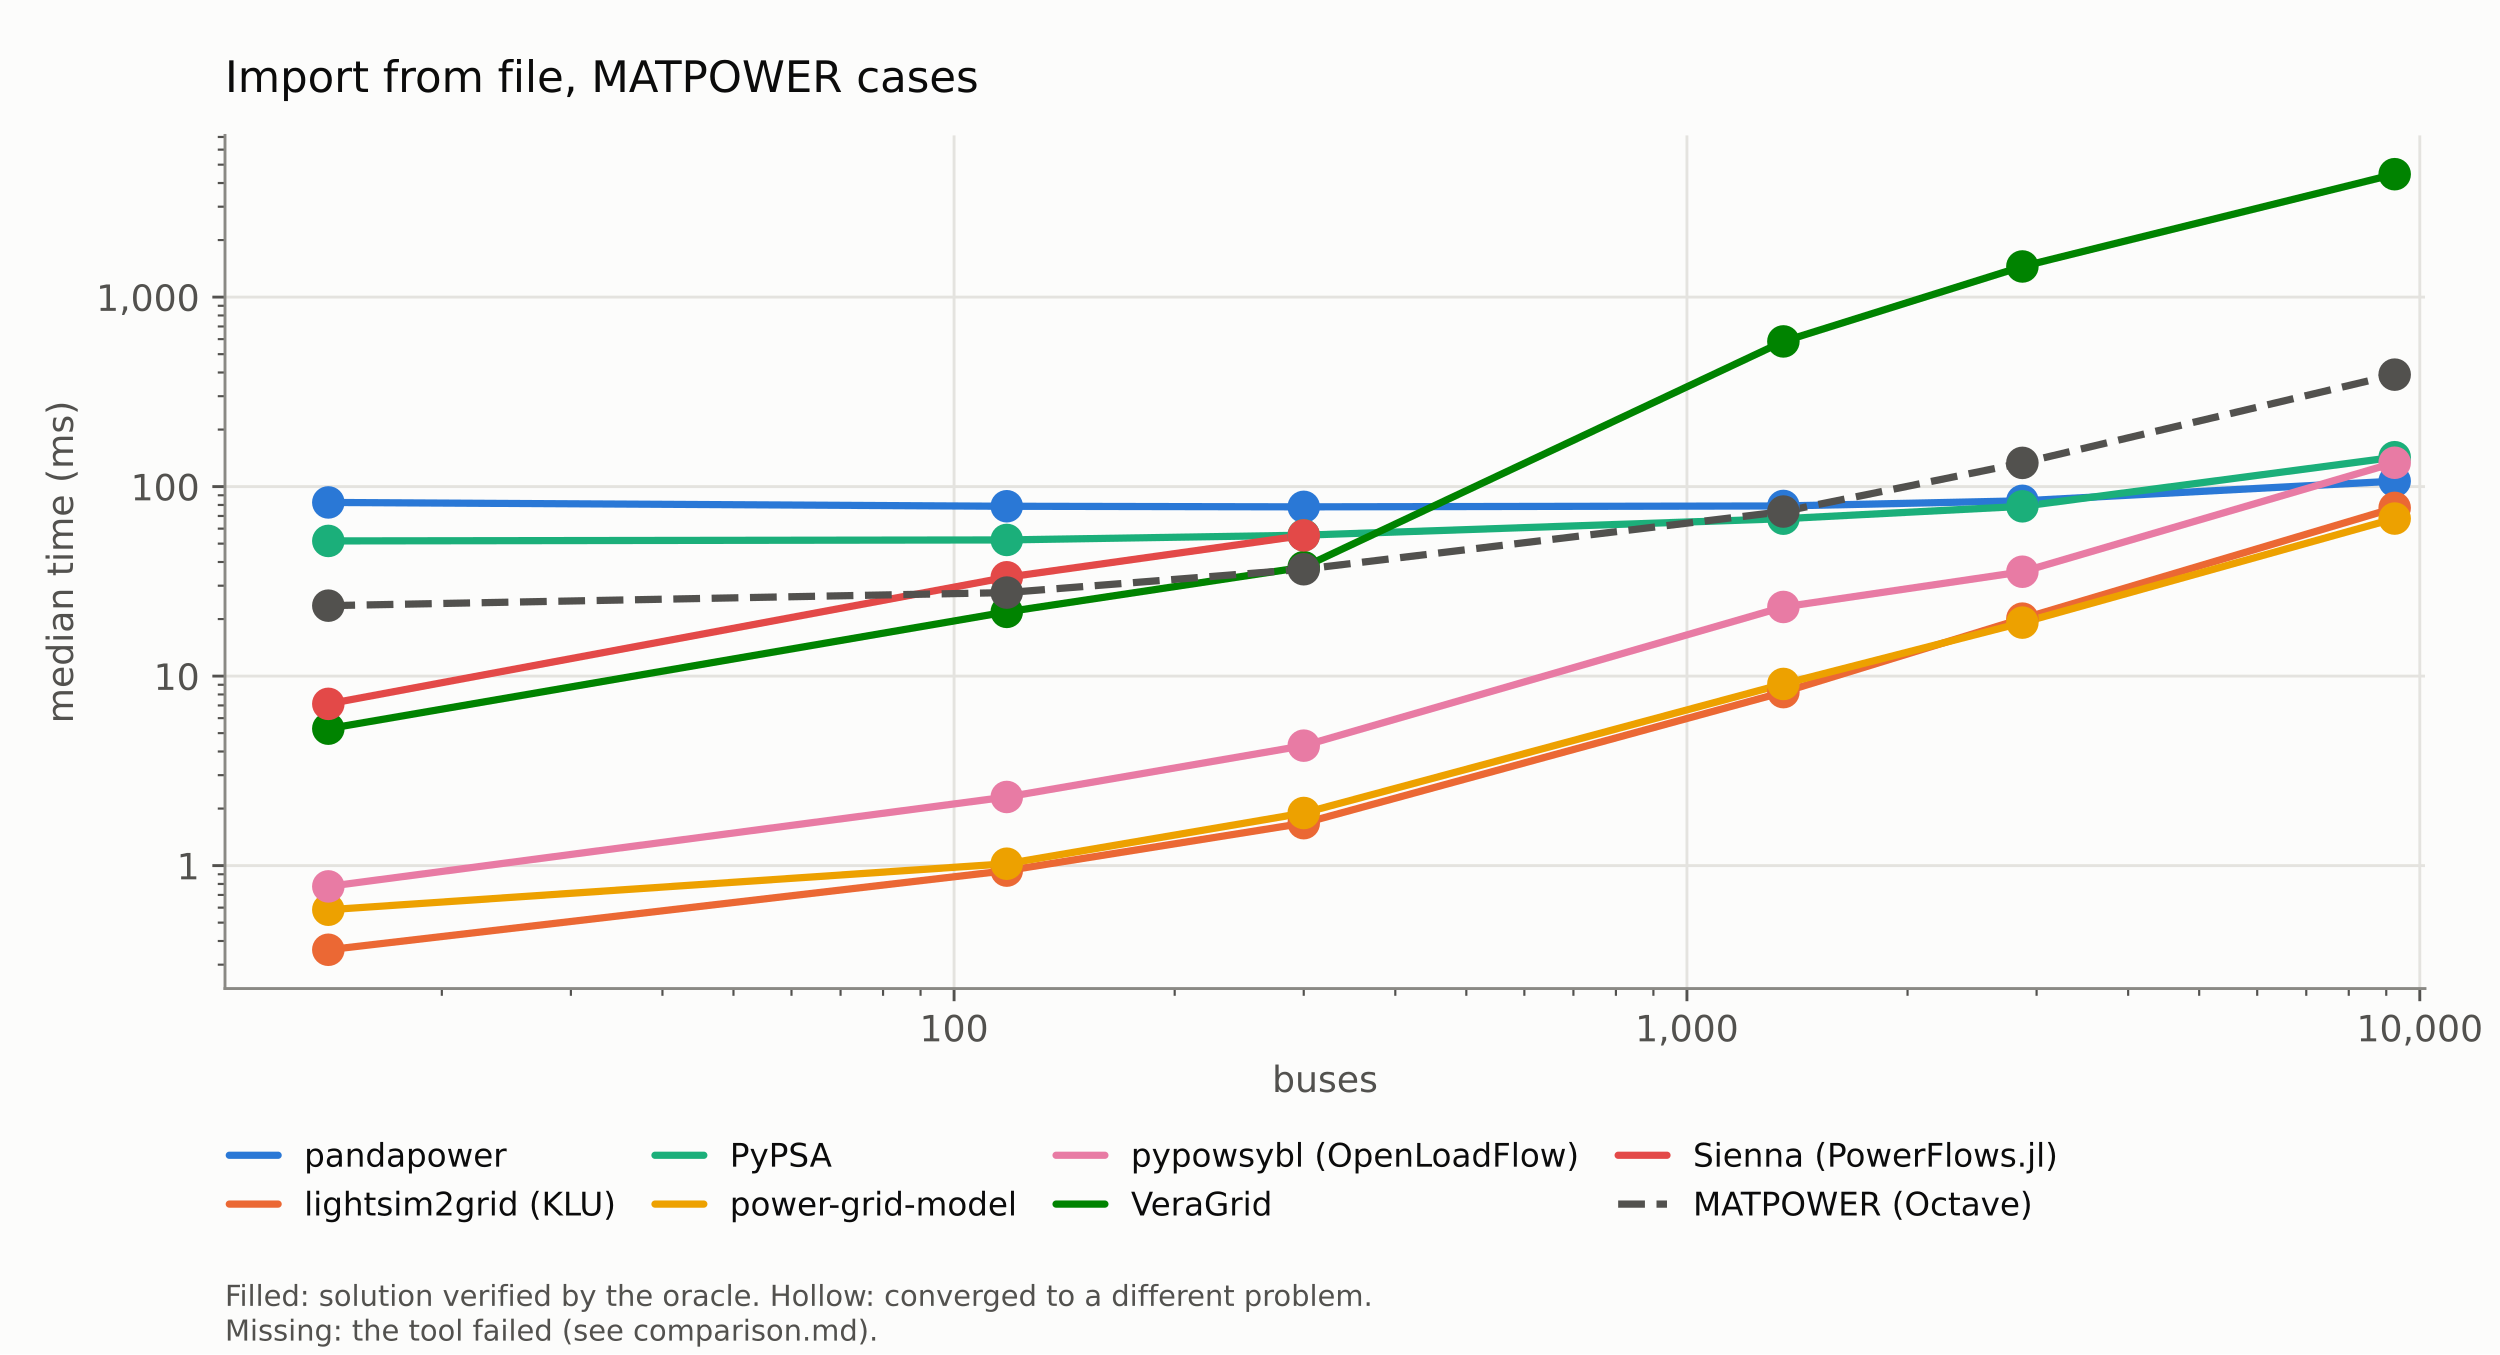
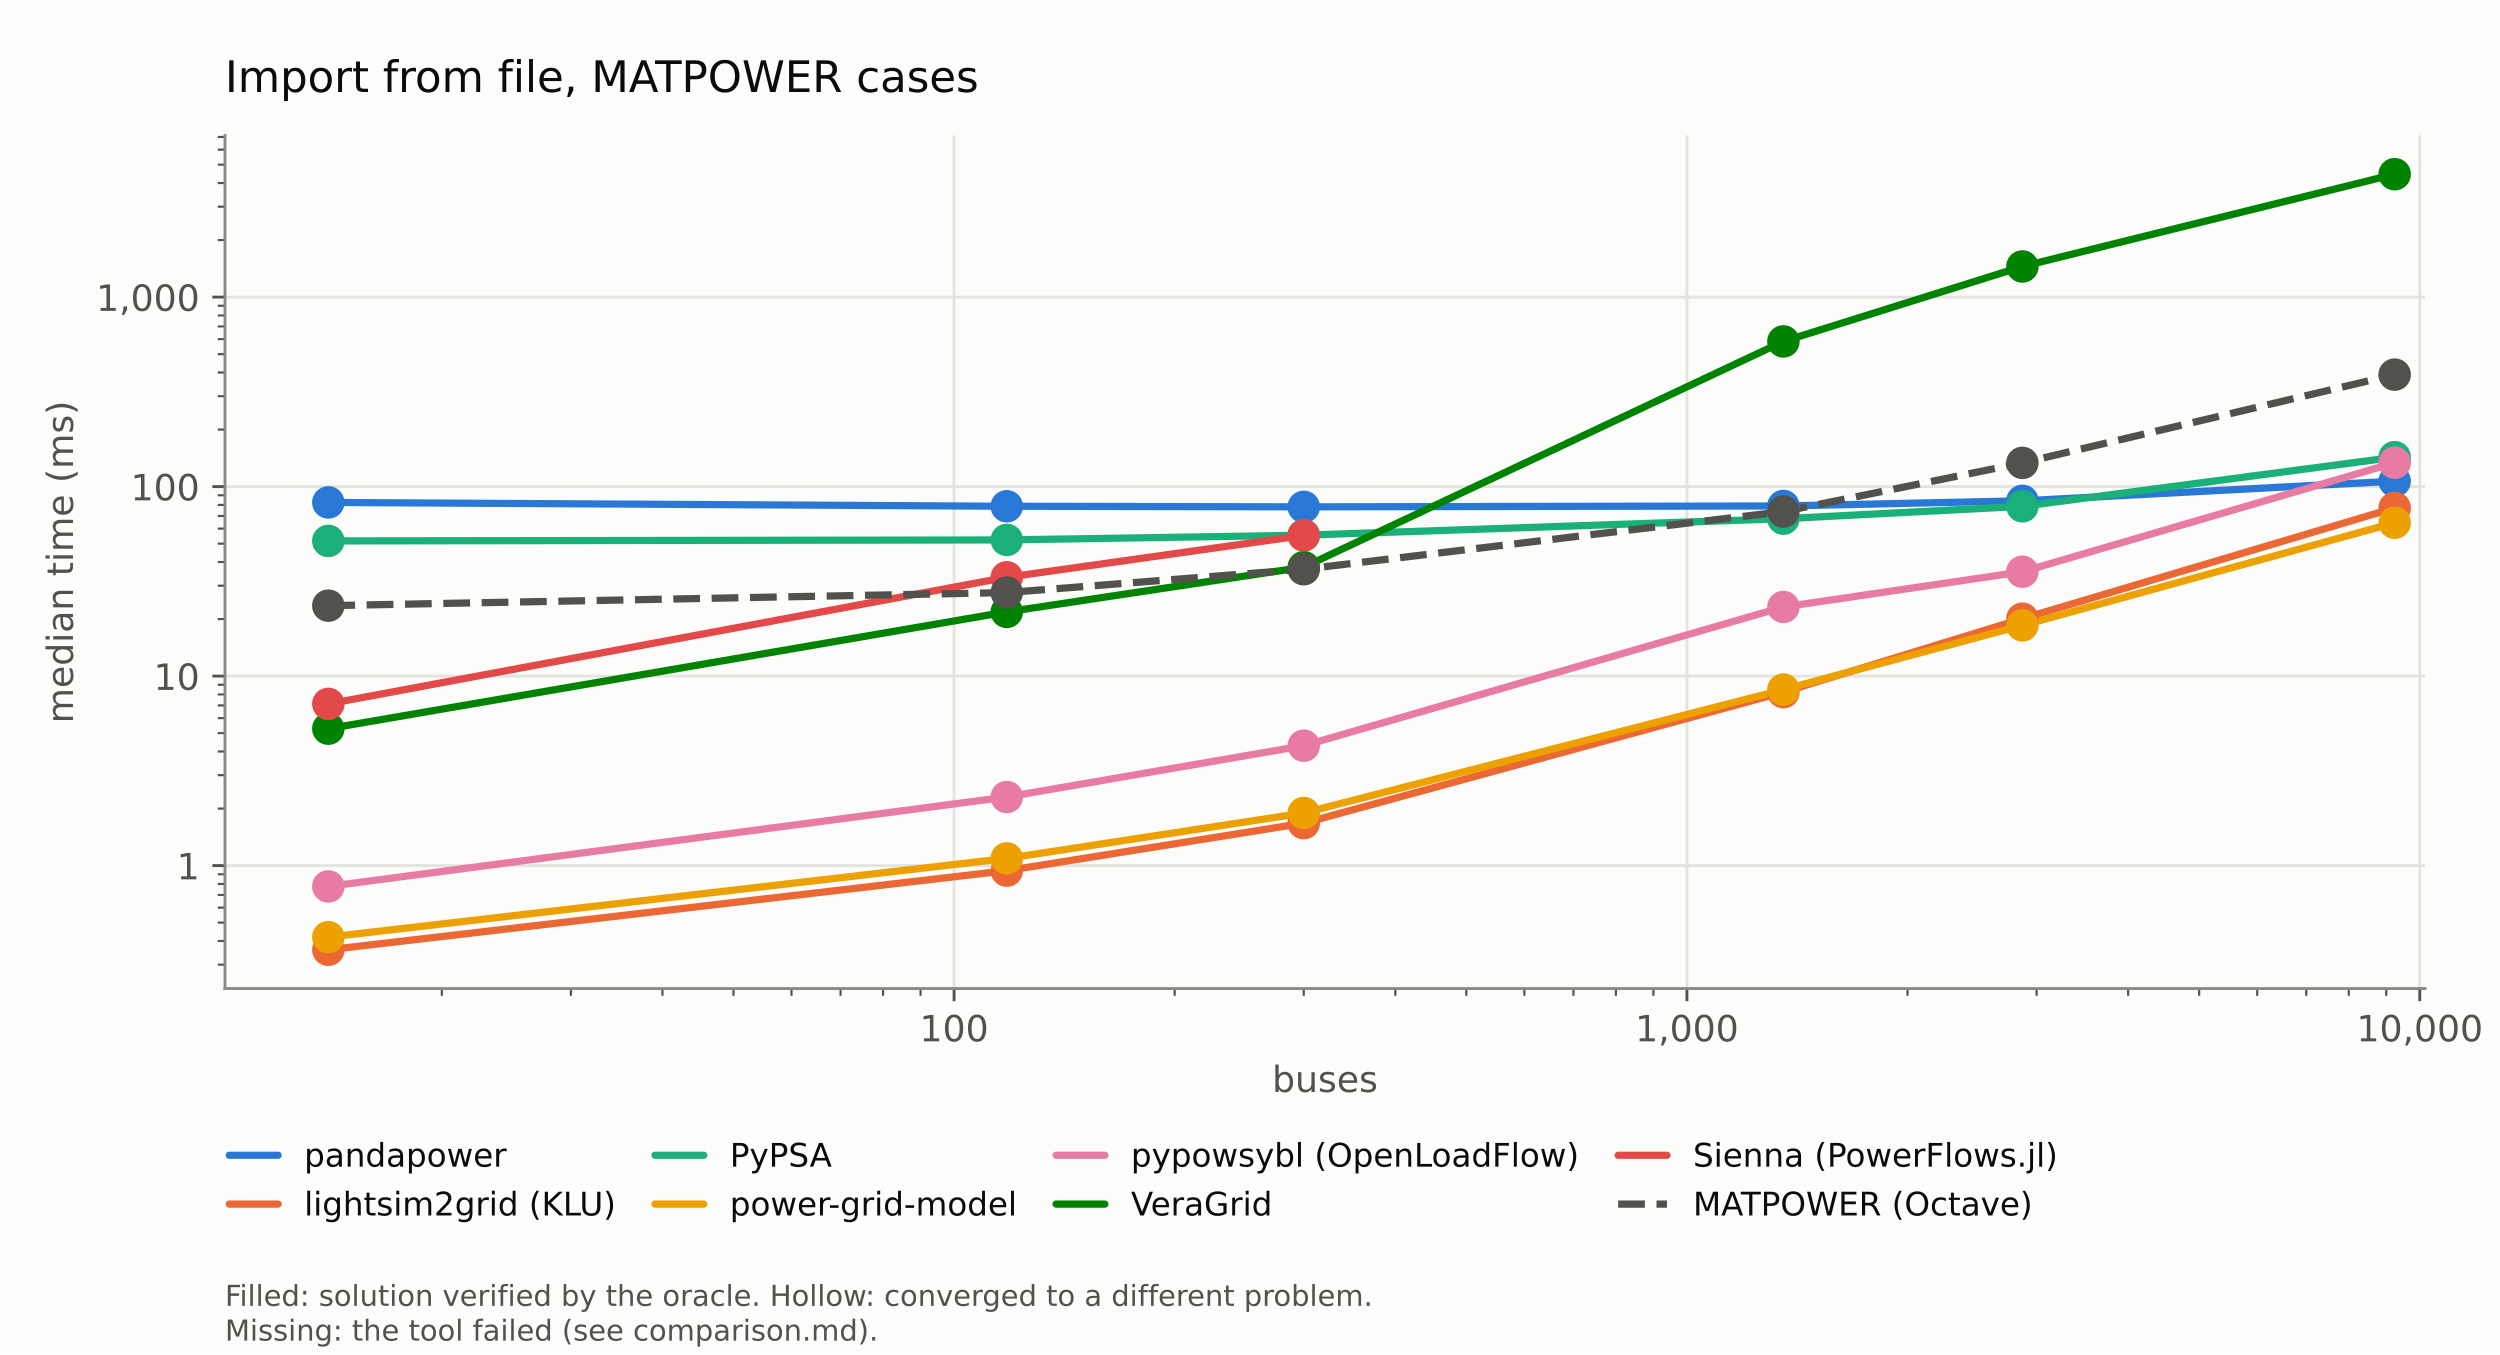
<svg xmlns="http://www.w3.org/2000/svg" xmlns:xlink="http://www.w3.org/1999/xlink" width="691.2pt" height="374.4pt" viewBox="0 0 691.2 374.4" version="1.1">
  <defs>
    <style type="text/css">*{stroke-linejoin: round; stroke-linecap: butt}</style>
  </defs>
  <g id="figure_1">
    <g id="patch_1">
      <path d="M 0 374.4  L 691.2 374.4  L 691.2 0  L 0 0  z " style="fill: #fcfcfb" />
    </g>
    <g id="axes_1">
      <g id="patch_2">
        <path d="M 62.208 273.312  L 670.464 273.312  L 670.464 37.44  L 62.208 37.44  z " style="fill: #fcfcfb" />
      </g>
      <g id="matplotlib.axis_1">
        <g id="xtick_1">
          <g id="line2d_1">
            <path d="M 263.784 273.312  L 263.784 37.44  " clip-path="url(#pc0a371b898)" style="fill: none; stroke: #e4e3df; stroke-width: 0.8; stroke-linecap: square" />
          </g>
          <g id="line2d_2">
            <defs>
              <path id="m20d59cd3c9" d="M 0 0  L 0 3.5  " style="stroke: #52514e; stroke-width: 0.8" />
            </defs>
            <g>
              <use xlink:href="#m20d59cd3c9" x="263.784" y="273.312" style="fill: #52514e; stroke: #52514e; stroke-width: 0.8" />
            </g>
          </g>
          <g id="text_1">
            <text style="font-size: 10px; font-family: 'DejaVu Sans', 'Bitstream Vera Sans', 'Computer Modern Sans Serif', 'Lucida Grande', 'Verdana', 'Geneva', 'Lucid', 'Arial', 'Helvetica', 'Avant Garde', sans-serif; text-anchor: middle; fill: #52514e" x="263.784" y="287.91" transform="rotate(-0 263.7842 287.9097)">100</text>
          </g>
        </g>
        <g id="xtick_2">
          <g id="line2d_3">
            <path d="M 466.404 273.312  L 466.404 37.44  " clip-path="url(#pc0a371b898)" style="fill: none; stroke: #e4e3df; stroke-width: 0.8; stroke-linecap: square" />
          </g>
          <g id="line2d_4">
            <g>
              <use xlink:href="#m20d59cd3c9" x="466.404" y="273.312" style="fill: #52514e; stroke: #52514e; stroke-width: 0.8" />
            </g>
          </g>
          <g id="text_2">
            <text style="font-size: 10px; font-family: 'DejaVu Sans', 'Bitstream Vera Sans', 'Computer Modern Sans Serif', 'Lucida Grande', 'Verdana', 'Geneva', 'Lucid', 'Arial', 'Helvetica', 'Avant Garde', sans-serif; text-anchor: middle; fill: #52514e" x="466.404" y="287.91" transform="rotate(-0 466.4036 287.9097)">1,000</text>
          </g>
        </g>
        <g id="xtick_3">
          <g id="line2d_5">
            <path d="M 669.023 273.312  L 669.023 37.44  " clip-path="url(#pc0a371b898)" style="fill: none; stroke: #e4e3df; stroke-width: 0.8; stroke-linecap: square" />
          </g>
          <g id="line2d_6">
            <g>
              <use xlink:href="#m20d59cd3c9" x="669.023" y="273.312" style="fill: #52514e; stroke: #52514e; stroke-width: 0.8" />
            </g>
          </g>
          <g id="text_3">
            <text style="font-size: 10px; font-family: 'DejaVu Sans', 'Bitstream Vera Sans', 'Computer Modern Sans Serif', 'Lucida Grande', 'Verdana', 'Geneva', 'Lucid', 'Arial', 'Helvetica', 'Avant Garde', sans-serif; text-anchor: middle; fill: #52514e" x="669.023" y="287.91" transform="rotate(-0 669.023 287.9097)">10,000</text>
          </g>
        </g>
        <g id="xtick_4">
          <g id="line2d_7">
            <defs>
              <path id="m6f22a44a9e" d="M 0 0  L 0 2  " style="stroke: #52514e; stroke-width: 0.6" />
            </defs>
            <g>
              <use xlink:href="#m6f22a44a9e" x="122.159" y="273.312" style="fill: #52514e; stroke: #52514e; stroke-width: 0.6" />
            </g>
          </g>
        </g>
        <g id="xtick_5">
          <g id="line2d_8">
            <g>
              <use xlink:href="#m6f22a44a9e" x="157.839" y="273.312" style="fill: #52514e; stroke: #52514e; stroke-width: 0.6" />
            </g>
          </g>
        </g>
        <g id="xtick_6">
          <g id="line2d_9">
            <g>
              <use xlink:href="#m6f22a44a9e" x="183.154" y="273.312" style="fill: #52514e; stroke: #52514e; stroke-width: 0.6" />
            </g>
          </g>
        </g>
        <g id="xtick_7">
          <g id="line2d_10">
            <g>
              <use xlink:href="#m6f22a44a9e" x="202.79" y="273.312" style="fill: #52514e; stroke: #52514e; stroke-width: 0.6" />
            </g>
          </g>
        </g>
        <g id="xtick_8">
          <g id="line2d_11">
            <g>
              <use xlink:href="#m6f22a44a9e" x="218.833" y="273.312" style="fill: #52514e; stroke: #52514e; stroke-width: 0.6" />
            </g>
          </g>
        </g>
        <g id="xtick_9">
          <g id="line2d_12">
            <g>
              <use xlink:href="#m6f22a44a9e" x="232.398" y="273.312" style="fill: #52514e; stroke: #52514e; stroke-width: 0.6" />
            </g>
          </g>
        </g>
        <g id="xtick_10">
          <g id="line2d_13">
            <g>
              <use xlink:href="#m6f22a44a9e" x="244.148" y="273.312" style="fill: #52514e; stroke: #52514e; stroke-width: 0.6" />
            </g>
          </g>
        </g>
        <g id="xtick_11">
          <g id="line2d_14">
            <g>
              <use xlink:href="#m6f22a44a9e" x="254.513" y="273.312" style="fill: #52514e; stroke: #52514e; stroke-width: 0.6" />
            </g>
          </g>
        </g>
        <g id="xtick_12">
          <g id="line2d_15">
            <g>
              <use xlink:href="#m6f22a44a9e" x="324.779" y="273.312" style="fill: #52514e; stroke: #52514e; stroke-width: 0.6" />
            </g>
          </g>
        </g>
        <g id="xtick_13">
          <g id="line2d_16">
            <g>
              <use xlink:href="#m6f22a44a9e" x="360.458" y="273.312" style="fill: #52514e; stroke: #52514e; stroke-width: 0.6" />
            </g>
          </g>
        </g>
        <g id="xtick_14">
          <g id="line2d_17">
            <g>
              <use xlink:href="#m6f22a44a9e" x="385.773" y="273.312" style="fill: #52514e; stroke: #52514e; stroke-width: 0.6" />
            </g>
          </g>
        </g>
        <g id="xtick_15">
          <g id="line2d_18">
            <g>
              <use xlink:href="#m6f22a44a9e" x="405.409" y="273.312" style="fill: #52514e; stroke: #52514e; stroke-width: 0.6" />
            </g>
          </g>
        </g>
        <g id="xtick_16">
          <g id="line2d_19">
            <g>
              <use xlink:href="#m6f22a44a9e" x="421.453" y="273.312" style="fill: #52514e; stroke: #52514e; stroke-width: 0.6" />
            </g>
          </g>
        </g>
        <g id="xtick_17">
          <g id="line2d_20">
            <g>
              <use xlink:href="#m6f22a44a9e" x="435.017" y="273.312" style="fill: #52514e; stroke: #52514e; stroke-width: 0.6" />
            </g>
          </g>
        </g>
        <g id="xtick_18">
          <g id="line2d_21">
            <g>
              <use xlink:href="#m6f22a44a9e" x="446.768" y="273.312" style="fill: #52514e; stroke: #52514e; stroke-width: 0.6" />
            </g>
          </g>
        </g>
        <g id="xtick_19">
          <g id="line2d_22">
            <g>
              <use xlink:href="#m6f22a44a9e" x="457.132" y="273.312" style="fill: #52514e; stroke: #52514e; stroke-width: 0.6" />
            </g>
          </g>
        </g>
        <g id="xtick_20">
          <g id="line2d_23">
            <g>
              <use xlink:href="#m6f22a44a9e" x="527.398" y="273.312" style="fill: #52514e; stroke: #52514e; stroke-width: 0.6" />
            </g>
          </g>
        </g>
        <g id="xtick_21">
          <g id="line2d_24">
            <g>
              <use xlink:href="#m6f22a44a9e" x="563.078" y="273.312" style="fill: #52514e; stroke: #52514e; stroke-width: 0.6" />
            </g>
          </g>
        </g>
        <g id="xtick_22">
          <g id="line2d_25">
            <g>
              <use xlink:href="#m6f22a44a9e" x="588.393" y="273.312" style="fill: #52514e; stroke: #52514e; stroke-width: 0.6" />
            </g>
          </g>
        </g>
        <g id="xtick_23">
          <g id="line2d_26">
            <g>
              <use xlink:href="#m6f22a44a9e" x="608.029" y="273.312" style="fill: #52514e; stroke: #52514e; stroke-width: 0.6" />
            </g>
          </g>
        </g>
        <g id="xtick_24">
          <g id="line2d_27">
            <g>
              <use xlink:href="#m6f22a44a9e" x="624.072" y="273.312" style="fill: #52514e; stroke: #52514e; stroke-width: 0.6" />
            </g>
          </g>
        </g>
        <g id="xtick_25">
          <g id="line2d_28">
            <g>
              <use xlink:href="#m6f22a44a9e" x="637.637" y="273.312" style="fill: #52514e; stroke: #52514e; stroke-width: 0.6" />
            </g>
          </g>
        </g>
        <g id="xtick_26">
          <g id="line2d_29">
            <g>
              <use xlink:href="#m6f22a44a9e" x="649.387" y="273.312" style="fill: #52514e; stroke: #52514e; stroke-width: 0.6" />
            </g>
          </g>
        </g>
        <g id="xtick_27">
          <g id="line2d_30">
            <g>
              <use xlink:href="#m6f22a44a9e" x="659.752" y="273.312" style="fill: #52514e; stroke: #52514e; stroke-width: 0.6" />
            </g>
          </g>
        </g>
        <g id="text_4">
          <text style="font-size: 10px; font-family: 'DejaVu Sans', 'Bitstream Vera Sans', 'Computer Modern Sans Serif', 'Lucida Grande', 'Verdana', 'Geneva', 'Lucid', 'Arial', 'Helvetica', 'Avant Garde', sans-serif; text-anchor: middle; fill: #52514e" x="366.336" y="301.91" transform="rotate(-0 366.336 301.9104)">buses</text>
        </g>
      </g>
      <g id="matplotlib.axis_2">
        <g id="ytick_1">
          <g id="line2d_31">
            <path d="M 62.208 239.319  L 670.464 239.319  " clip-path="url(#pc0a371b898)" style="fill: none; stroke: #e4e3df; stroke-width: 0.8; stroke-linecap: square" />
          </g>
          <g id="line2d_32">
            <defs>
              <path id="mfc723c383e" d="M 0 0  L -3.5 0  " style="stroke: #52514e; stroke-width: 0.8" />
            </defs>
            <g>
              <use xlink:href="#mfc723c383e" x="62.208" y="239.319" style="fill: #52514e; stroke: #52514e; stroke-width: 0.8" />
            </g>
          </g>
          <g id="text_5">
            <text style="font-size: 10px; font-family: 'DejaVu Sans', 'Bitstream Vera Sans', 'Computer Modern Sans Serif', 'Lucida Grande', 'Verdana', 'Geneva', 'Lucid', 'Arial', 'Helvetica', 'Avant Garde', sans-serif; text-anchor: end; fill: #52514e" x="55.208" y="243.118" transform="rotate(-0 55.208 243.1183)">1</text>
          </g>
        </g>
        <g id="ytick_2">
          <g id="line2d_33">
            <path d="M 62.208 186.928  L 670.464 186.928  " clip-path="url(#pc0a371b898)" style="fill: none; stroke: #e4e3df; stroke-width: 0.8; stroke-linecap: square" />
          </g>
          <g id="line2d_34">
            <g>
              <use xlink:href="#mfc723c383e" x="62.208" y="186.928" style="fill: #52514e; stroke: #52514e; stroke-width: 0.8" />
            </g>
          </g>
          <g id="text_6">
            <text style="font-size: 10px; font-family: 'DejaVu Sans', 'Bitstream Vera Sans', 'Computer Modern Sans Serif', 'Lucida Grande', 'Verdana', 'Geneva', 'Lucid', 'Arial', 'Helvetica', 'Avant Garde', sans-serif; text-anchor: end; fill: #52514e" x="55.208" y="190.727" transform="rotate(-0 55.208 190.7266)">10</text>
          </g>
        </g>
        <g id="ytick_3">
          <g id="line2d_35">
            <path d="M 62.208 134.536  L 670.464 134.536  " clip-path="url(#pc0a371b898)" style="fill: none; stroke: #e4e3df; stroke-width: 0.8; stroke-linecap: square" />
          </g>
          <g id="line2d_36">
            <g>
              <use xlink:href="#mfc723c383e" x="62.208" y="134.536" style="fill: #52514e; stroke: #52514e; stroke-width: 0.8" />
            </g>
          </g>
          <g id="text_7">
            <text style="font-size: 10px; font-family: 'DejaVu Sans', 'Bitstream Vera Sans', 'Computer Modern Sans Serif', 'Lucida Grande', 'Verdana', 'Geneva', 'Lucid', 'Arial', 'Helvetica', 'Avant Garde', sans-serif; text-anchor: end; fill: #52514e" x="55.208" y="138.335" transform="rotate(-0 55.208 138.3349)">100</text>
          </g>
        </g>
        <g id="ytick_4">
          <g id="line2d_37">
            <path d="M 62.208 82.144  L 670.464 82.144  " clip-path="url(#pc0a371b898)" style="fill: none; stroke: #e4e3df; stroke-width: 0.8; stroke-linecap: square" />
          </g>
          <g id="line2d_38">
            <g>
              <use xlink:href="#mfc723c383e" x="62.208" y="82.144" style="fill: #52514e; stroke: #52514e; stroke-width: 0.8" />
            </g>
          </g>
          <g id="text_8">
            <text style="font-size: 10px; font-family: 'DejaVu Sans', 'Bitstream Vera Sans', 'Computer Modern Sans Serif', 'Lucida Grande', 'Verdana', 'Geneva', 'Lucid', 'Arial', 'Helvetica', 'Avant Garde', sans-serif; text-anchor: end; fill: #52514e" x="55.208" y="85.943" transform="rotate(-0 55.208 85.94321)">1,000</text>
          </g>
        </g>
        <g id="ytick_5">
          <g id="line2d_39">
            <defs>
              <path id="m65e5005413" d="M 0 0  L -2 0  " style="stroke: #52514e; stroke-width: 0.6" />
            </defs>
            <g>
              <use xlink:href="#m65e5005413" x="62.208" y="266.714" style="fill: #52514e; stroke: #52514e; stroke-width: 0.6" />
            </g>
          </g>
        </g>
        <g id="ytick_6">
          <g id="line2d_40">
            <g>
              <use xlink:href="#m65e5005413" x="62.208" y="260.168" style="fill: #52514e; stroke: #52514e; stroke-width: 0.6" />
            </g>
          </g>
        </g>
        <g id="ytick_7">
          <g id="line2d_41">
            <g>
              <use xlink:href="#m65e5005413" x="62.208" y="255.091" style="fill: #52514e; stroke: #52514e; stroke-width: 0.6" />
            </g>
          </g>
        </g>
        <g id="ytick_8">
          <g id="line2d_42">
            <g>
              <use xlink:href="#m65e5005413" x="62.208" y="250.943" style="fill: #52514e; stroke: #52514e; stroke-width: 0.6" />
            </g>
          </g>
        </g>
        <g id="ytick_9">
          <g id="line2d_43">
            <g>
              <use xlink:href="#m65e5005413" x="62.208" y="247.435" style="fill: #52514e; stroke: #52514e; stroke-width: 0.6" />
            </g>
          </g>
        </g>
        <g id="ytick_10">
          <g id="line2d_44">
            <g>
              <use xlink:href="#m65e5005413" x="62.208" y="244.397" style="fill: #52514e; stroke: #52514e; stroke-width: 0.6" />
            </g>
          </g>
        </g>
        <g id="ytick_11">
          <g id="line2d_45">
            <g>
              <use xlink:href="#m65e5005413" x="62.208" y="241.717" style="fill: #52514e; stroke: #52514e; stroke-width: 0.6" />
            </g>
          </g>
        </g>
        <g id="ytick_12">
          <g id="line2d_46">
            <g>
              <use xlink:href="#m65e5005413" x="62.208" y="223.548" style="fill: #52514e; stroke: #52514e; stroke-width: 0.6" />
            </g>
          </g>
        </g>
        <g id="ytick_13">
          <g id="line2d_47">
            <g>
              <use xlink:href="#m65e5005413" x="62.208" y="214.322" style="fill: #52514e; stroke: #52514e; stroke-width: 0.6" />
            </g>
          </g>
        </g>
        <g id="ytick_14">
          <g id="line2d_48">
            <g>
              <use xlink:href="#m65e5005413" x="62.208" y="207.777" style="fill: #52514e; stroke: #52514e; stroke-width: 0.6" />
            </g>
          </g>
        </g>
        <g id="ytick_15">
          <g id="line2d_49">
            <g>
              <use xlink:href="#m65e5005413" x="62.208" y="202.699" style="fill: #52514e; stroke: #52514e; stroke-width: 0.6" />
            </g>
          </g>
        </g>
        <g id="ytick_16">
          <g id="line2d_50">
            <g>
              <use xlink:href="#m65e5005413" x="62.208" y="198.551" style="fill: #52514e; stroke: #52514e; stroke-width: 0.6" />
            </g>
          </g>
        </g>
        <g id="ytick_17">
          <g id="line2d_51">
            <g>
              <use xlink:href="#m65e5005413" x="62.208" y="195.043" style="fill: #52514e; stroke: #52514e; stroke-width: 0.6" />
            </g>
          </g>
        </g>
        <g id="ytick_18">
          <g id="line2d_52">
            <g>
              <use xlink:href="#m65e5005413" x="62.208" y="192.005" style="fill: #52514e; stroke: #52514e; stroke-width: 0.6" />
            </g>
          </g>
        </g>
        <g id="ytick_19">
          <g id="line2d_53">
            <g>
              <use xlink:href="#m65e5005413" x="62.208" y="189.325" style="fill: #52514e; stroke: #52514e; stroke-width: 0.6" />
            </g>
          </g>
        </g>
        <g id="ytick_20">
          <g id="line2d_54">
            <g>
              <use xlink:href="#m65e5005413" x="62.208" y="171.156" style="fill: #52514e; stroke: #52514e; stroke-width: 0.6" />
            </g>
          </g>
        </g>
        <g id="ytick_21">
          <g id="line2d_55">
            <g>
              <use xlink:href="#m65e5005413" x="62.208" y="161.931" style="fill: #52514e; stroke: #52514e; stroke-width: 0.6" />
            </g>
          </g>
        </g>
        <g id="ytick_22">
          <g id="line2d_56">
            <g>
              <use xlink:href="#m65e5005413" x="62.208" y="155.385" style="fill: #52514e; stroke: #52514e; stroke-width: 0.6" />
            </g>
          </g>
        </g>
        <g id="ytick_23">
          <g id="line2d_57">
            <g>
              <use xlink:href="#m65e5005413" x="62.208" y="150.308" style="fill: #52514e; stroke: #52514e; stroke-width: 0.6" />
            </g>
          </g>
        </g>
        <g id="ytick_24">
          <g id="line2d_58">
            <g>
              <use xlink:href="#m65e5005413" x="62.208" y="146.159" style="fill: #52514e; stroke: #52514e; stroke-width: 0.6" />
            </g>
          </g>
        </g>
        <g id="ytick_25">
          <g id="line2d_59">
            <g>
              <use xlink:href="#m65e5005413" x="62.208" y="142.652" style="fill: #52514e; stroke: #52514e; stroke-width: 0.6" />
            </g>
          </g>
        </g>
        <g id="ytick_26">
          <g id="line2d_60">
            <g>
              <use xlink:href="#m65e5005413" x="62.208" y="139.613" style="fill: #52514e; stroke: #52514e; stroke-width: 0.6" />
            </g>
          </g>
        </g>
        <g id="ytick_27">
          <g id="line2d_61">
            <g>
              <use xlink:href="#m65e5005413" x="62.208" y="136.933" style="fill: #52514e; stroke: #52514e; stroke-width: 0.6" />
            </g>
          </g>
        </g>
        <g id="ytick_28">
          <g id="line2d_62">
            <g>
              <use xlink:href="#m65e5005413" x="62.208" y="118.765" style="fill: #52514e; stroke: #52514e; stroke-width: 0.6" />
            </g>
          </g>
        </g>
        <g id="ytick_29">
          <g id="line2d_63">
            <g>
              <use xlink:href="#m65e5005413" x="62.208" y="109.539" style="fill: #52514e; stroke: #52514e; stroke-width: 0.6" />
            </g>
          </g>
        </g>
        <g id="ytick_30">
          <g id="line2d_64">
            <g>
              <use xlink:href="#m65e5005413" x="62.208" y="102.993" style="fill: #52514e; stroke: #52514e; stroke-width: 0.6" />
            </g>
          </g>
        </g>
        <g id="ytick_31">
          <g id="line2d_65">
            <g>
              <use xlink:href="#m65e5005413" x="62.208" y="97.916" style="fill: #52514e; stroke: #52514e; stroke-width: 0.6" />
            </g>
          </g>
        </g>
        <g id="ytick_32">
          <g id="line2d_66">
            <g>
              <use xlink:href="#m65e5005413" x="62.208" y="93.767" style="fill: #52514e; stroke: #52514e; stroke-width: 0.6" />
            </g>
          </g>
        </g>
        <g id="ytick_33">
          <g id="line2d_67">
            <g>
              <use xlink:href="#m65e5005413" x="62.208" y="90.26" style="fill: #52514e; stroke: #52514e; stroke-width: 0.6" />
            </g>
          </g>
        </g>
        <g id="ytick_34">
          <g id="line2d_68">
            <g>
              <use xlink:href="#m65e5005413" x="62.208" y="87.222" style="fill: #52514e; stroke: #52514e; stroke-width: 0.6" />
            </g>
          </g>
        </g>
        <g id="ytick_35">
          <g id="line2d_69">
            <g>
              <use xlink:href="#m65e5005413" x="62.208" y="84.542" style="fill: #52514e; stroke: #52514e; stroke-width: 0.6" />
            </g>
          </g>
        </g>
        <g id="ytick_36">
          <g id="line2d_70">
            <g>
              <use xlink:href="#m65e5005413" x="62.208" y="66.373" style="fill: #52514e; stroke: #52514e; stroke-width: 0.6" />
            </g>
          </g>
        </g>
        <g id="ytick_37">
          <g id="line2d_71">
            <g>
              <use xlink:href="#m65e5005413" x="62.208" y="57.147" style="fill: #52514e; stroke: #52514e; stroke-width: 0.6" />
            </g>
          </g>
        </g>
        <g id="ytick_38">
          <g id="line2d_72">
            <g>
              <use xlink:href="#m65e5005413" x="62.208" y="50.601" style="fill: #52514e; stroke: #52514e; stroke-width: 0.6" />
            </g>
          </g>
        </g>
        <g id="ytick_39">
          <g id="line2d_73">
            <g>
              <use xlink:href="#m65e5005413" x="62.208" y="45.524" style="fill: #52514e; stroke: #52514e; stroke-width: 0.6" />
            </g>
          </g>
        </g>
        <g id="ytick_40">
          <g id="line2d_74">
            <g>
              <use xlink:href="#m65e5005413" x="62.208" y="41.376" style="fill: #52514e; stroke: #52514e; stroke-width: 0.6" />
            </g>
          </g>
        </g>
        <g id="ytick_41">
          <g id="line2d_75">
            <g>
              <use xlink:href="#m65e5005413" x="62.208" y="37.868" style="fill: #52514e; stroke: #52514e; stroke-width: 0.6" />
            </g>
          </g>
        </g>
        <g id="text_9">
          <text style="font-size: 10px; font-family: 'DejaVu Sans', 'Bitstream Vera Sans', 'Computer Modern Sans Serif', 'Lucida Grande', 'Verdana', 'Geneva', 'Lucid', 'Arial', 'Helvetica', 'Avant Garde', sans-serif; text-anchor: middle; fill: #52514e" x="20.178" y="155.376" transform="rotate(-90 20.17753 155.376)">median time (ms)</text>
        </g>
      </g>
      <g id="line2d_76">
        <path d="M 90.773 138.914  L 278.349 139.97  L 360.458 140.135  L 493.072 139.886  L 559.149 138.469  L 662.077 133.024  " clip-path="url(#pc0a371b898)" style="fill: none; stroke: #2a78d6; stroke-width: 2; stroke-linecap: round" />
      </g>
      <g id="line2d_77">
        <path d="M 90.773 262.591  L 278.349 240.707  L 360.458 227.591  L 493.072 191.358  L 559.149 171.039  L 662.077 140.42  " clip-path="url(#pc0a371b898)" style="fill: none; stroke: #eb6834; stroke-width: 2; stroke-linecap: round" />
      </g>
      <g id="line2d_78">
        <path d="M 90.773 149.556  L 278.349 149.281  L 360.458 147.968  L 493.072 143.408  L 559.149 139.987  L 662.077 126.411  " clip-path="url(#pc0a371b898)" style="fill: none; stroke: #1baf7a; stroke-width: 2; stroke-linecap: round" />
      </g>
      <g id="line2d_79">
-         <path d="M 90.773 251.525  L 278.349 238.8  L 360.458 224.778  L 493.072 189.1  L 559.149 172.142  L 662.077 143.372  " clip-path="url(#pc0a371b898)" style="fill: none; stroke: #eda100; stroke-width: 2; stroke-linecap: round" />
+         <path d="M 90.773 259.093  L 278.349 237.326  L 360.458 224.77  L 493.072 190.66  L 559.149 172.899  L 662.077 144.535  " clip-path="url(#pc0a371b898)" style="fill: none; stroke: #eda100; stroke-width: 2; stroke-linecap: round" />
      </g>
      <g id="line2d_80">
        <path d="M 90.773 245.07  L 278.349 220.347  L 360.458 206.157  L 493.072 167.813  L 559.149 158.073  L 662.077 127.94  " clip-path="url(#pc0a371b898)" style="fill: none; stroke: #e87ba4; stroke-width: 2; stroke-linecap: round" />
      </g>
      <g id="line2d_81">
        <path d="M 90.773 201.463  L 278.349 169.171  L 360.458 156.801  L 493.072 94.395  L 559.149 73.673  L 662.077 48.161  " clip-path="url(#pc0a371b898)" style="fill: none; stroke: #008300; stroke-width: 2; stroke-linecap: round" />
      </g>
      <g id="line2d_82">
        <path d="M 90.773 194.603  L 278.349 159.605  L 360.458 148.029  " clip-path="url(#pc0a371b898)" style="fill: none; stroke: #e34948; stroke-width: 2; stroke-linecap: round" />
      </g>
      <g id="line2d_83">
        <path d="M 90.773 167.453  L 278.349 163.839  L 360.458 157.384  L 493.072 141.435  L 559.149 127.977  L 662.077 103.58  " clip-path="url(#pc0a371b898)" style="fill: none; stroke-dasharray: 7.4,3.2; stroke-dashoffset: 0; stroke: #52514e; stroke-width: 2" />
      </g>
      <g id="patch_3">
        <path d="M 62.208 273.312  L 62.208 37.44  " style="fill: none; stroke: #8a8984; stroke-width: 0.8; stroke-linejoin: miter; stroke-linecap: square" />
      </g>
      <g id="patch_4">
        <path d="M 62.208 273.312  L 670.464 273.312  " style="fill: none; stroke: #8a8984; stroke-width: 0.8; stroke-linejoin: miter; stroke-linecap: square" />
      </g>
      <g id="line2d_84">
        <defs>
          <path id="mda2b04d49a" d="M 0 3.5  C 0.928 3.5 1.819 3.131 2.475 2.475  C 3.131 1.819 3.5 0.928 3.5 0  C 3.5 -0.928 3.131 -1.819 2.475 -2.475  C 1.819 -3.131 0.928 -3.5 0 -3.5  C -0.928 -3.5 -1.819 -3.131 -2.475 -2.475  C -3.131 -1.819 -3.5 -0.928 -3.5 0  C -3.5 0.928 -3.131 1.819 -2.475 2.475  C -1.819 3.131 -0.928 3.5 0 3.5  z " style="stroke: #2a78d6; stroke-width: 2" />
        </defs>
        <g clip-path="url(#pc0a371b898)">
          <use xlink:href="#mda2b04d49a" x="90.773" y="138.914" style="fill: #2a78d6; stroke: #2a78d6; stroke-width: 2" />
        </g>
      </g>
      <g id="line2d_85">
        <g clip-path="url(#pc0a371b898)">
          <use xlink:href="#mda2b04d49a" x="278.349" y="139.97" style="fill: #2a78d6; stroke: #2a78d6; stroke-width: 2" />
        </g>
      </g>
      <g id="line2d_86">
        <g clip-path="url(#pc0a371b898)">
          <use xlink:href="#mda2b04d49a" x="360.458" y="140.135" style="fill: #2a78d6; stroke: #2a78d6; stroke-width: 2" />
        </g>
      </g>
      <g id="line2d_87">
        <g clip-path="url(#pc0a371b898)">
          <use xlink:href="#mda2b04d49a" x="493.072" y="139.886" style="fill: #2a78d6; stroke: #2a78d6; stroke-width: 2" />
        </g>
      </g>
      <g id="line2d_88">
        <g clip-path="url(#pc0a371b898)">
          <use xlink:href="#mda2b04d49a" x="559.149" y="138.469" style="fill: #2a78d6; stroke: #2a78d6; stroke-width: 2" />
        </g>
      </g>
      <g id="line2d_89">
        <g clip-path="url(#pc0a371b898)">
          <use xlink:href="#mda2b04d49a" x="662.077" y="133.024" style="fill: #2a78d6; stroke: #2a78d6; stroke-width: 2" />
        </g>
      </g>
      <g id="line2d_90">
        <defs>
          <path id="ma2a4504691" d="M 0 3.5  C 0.928 3.5 1.819 3.131 2.475 2.475  C 3.131 1.819 3.5 0.928 3.5 0  C 3.5 -0.928 3.131 -1.819 2.475 -2.475  C 1.819 -3.131 0.928 -3.5 0 -3.5  C -0.928 -3.5 -1.819 -3.131 -2.475 -2.475  C -3.131 -1.819 -3.5 -0.928 -3.5 0  C -3.5 0.928 -3.131 1.819 -2.475 2.475  C -1.819 3.131 -0.928 3.5 0 3.5  z " style="stroke: #eb6834; stroke-width: 2" />
        </defs>
        <g clip-path="url(#pc0a371b898)">
          <use xlink:href="#ma2a4504691" x="90.773" y="262.591" style="fill: #eb6834; stroke: #eb6834; stroke-width: 2" />
        </g>
      </g>
      <g id="line2d_91">
        <g clip-path="url(#pc0a371b898)">
          <use xlink:href="#ma2a4504691" x="278.349" y="240.707" style="fill: #eb6834; stroke: #eb6834; stroke-width: 2" />
        </g>
      </g>
      <g id="line2d_92">
        <g clip-path="url(#pc0a371b898)">
          <use xlink:href="#ma2a4504691" x="360.458" y="227.591" style="fill: #eb6834; stroke: #eb6834; stroke-width: 2" />
        </g>
      </g>
      <g id="line2d_93">
        <g clip-path="url(#pc0a371b898)">
          <use xlink:href="#ma2a4504691" x="493.072" y="191.358" style="fill: #eb6834; stroke: #eb6834; stroke-width: 2" />
        </g>
      </g>
      <g id="line2d_94">
        <g clip-path="url(#pc0a371b898)">
          <use xlink:href="#ma2a4504691" x="559.149" y="171.039" style="fill: #eb6834; stroke: #eb6834; stroke-width: 2" />
        </g>
      </g>
      <g id="line2d_95">
        <g clip-path="url(#pc0a371b898)">
          <use xlink:href="#ma2a4504691" x="662.077" y="140.42" style="fill: #eb6834; stroke: #eb6834; stroke-width: 2" />
        </g>
      </g>
      <g id="line2d_96">
        <defs>
          <path id="me11fbd6cf9" d="M 0 3.5  C 0.928 3.5 1.819 3.131 2.475 2.475  C 3.131 1.819 3.5 0.928 3.5 0  C 3.5 -0.928 3.131 -1.819 2.475 -2.475  C 1.819 -3.131 0.928 -3.5 0 -3.5  C -0.928 -3.5 -1.819 -3.131 -2.475 -2.475  C -3.131 -1.819 -3.5 -0.928 -3.5 0  C -3.5 0.928 -3.131 1.819 -2.475 2.475  C -1.819 3.131 -0.928 3.5 0 3.5  z " style="stroke: #1baf7a; stroke-width: 2" />
        </defs>
        <g clip-path="url(#pc0a371b898)">
          <use xlink:href="#me11fbd6cf9" x="90.773" y="149.556" style="fill: #1baf7a; stroke: #1baf7a; stroke-width: 2" />
        </g>
      </g>
      <g id="line2d_97">
        <g clip-path="url(#pc0a371b898)">
          <use xlink:href="#me11fbd6cf9" x="278.349" y="149.281" style="fill: #1baf7a; stroke: #1baf7a; stroke-width: 2" />
        </g>
      </g>
      <g id="line2d_98">
        <g clip-path="url(#pc0a371b898)">
          <use xlink:href="#me11fbd6cf9" x="360.458" y="147.968" style="fill: #1baf7a; stroke: #1baf7a; stroke-width: 2" />
        </g>
      </g>
      <g id="line2d_99">
        <g clip-path="url(#pc0a371b898)">
          <use xlink:href="#me11fbd6cf9" x="493.072" y="143.408" style="fill: #1baf7a; stroke: #1baf7a; stroke-width: 2" />
        </g>
      </g>
      <g id="line2d_100">
        <g clip-path="url(#pc0a371b898)">
          <use xlink:href="#me11fbd6cf9" x="559.149" y="139.987" style="fill: #1baf7a; stroke: #1baf7a; stroke-width: 2" />
        </g>
      </g>
      <g id="line2d_101">
        <g clip-path="url(#pc0a371b898)">
          <use xlink:href="#me11fbd6cf9" x="662.077" y="126.411" style="fill: #1baf7a; stroke: #1baf7a; stroke-width: 2" />
        </g>
      </g>
      <g id="line2d_102">
        <defs>
          <path id="m27cba2253d" d="M 0 3.5  C 0.928 3.5 1.819 3.131 2.475 2.475  C 3.131 1.819 3.5 0.928 3.5 0  C 3.5 -0.928 3.131 -1.819 2.475 -2.475  C 1.819 -3.131 0.928 -3.5 0 -3.5  C -0.928 -3.5 -1.819 -3.131 -2.475 -2.475  C -3.131 -1.819 -3.5 -0.928 -3.5 0  C -3.5 0.928 -3.131 1.819 -2.475 2.475  C -1.819 3.131 -0.928 3.5 0 3.5  z " style="stroke: #eda100; stroke-width: 2" />
        </defs>
        <g clip-path="url(#pc0a371b898)">
-           <use xlink:href="#m27cba2253d" x="90.773" y="251.525" style="fill: #eda100; stroke: #eda100; stroke-width: 2" />
+           <use xlink:href="#m27cba2253d" x="90.773" y="259.093" style="fill: #eda100; stroke: #eda100; stroke-width: 2" />
        </g>
      </g>
      <g id="line2d_103">
        <g clip-path="url(#pc0a371b898)">
-           <use xlink:href="#m27cba2253d" x="278.349" y="238.8" style="fill: #eda100; stroke: #eda100; stroke-width: 2" />
+           <use xlink:href="#m27cba2253d" x="278.349" y="237.326" style="fill: #eda100; stroke: #eda100; stroke-width: 2" />
        </g>
      </g>
      <g id="line2d_104">
        <g clip-path="url(#pc0a371b898)">
-           <use xlink:href="#m27cba2253d" x="360.458" y="224.778" style="fill: #eda100; stroke: #eda100; stroke-width: 2" />
+           <use xlink:href="#m27cba2253d" x="360.458" y="224.77" style="fill: #eda100; stroke: #eda100; stroke-width: 2" />
        </g>
      </g>
      <g id="line2d_105">
        <g clip-path="url(#pc0a371b898)">
-           <use xlink:href="#m27cba2253d" x="493.072" y="189.1" style="fill: #eda100; stroke: #eda100; stroke-width: 2" />
+           <use xlink:href="#m27cba2253d" x="493.072" y="190.66" style="fill: #eda100; stroke: #eda100; stroke-width: 2" />
        </g>
      </g>
      <g id="line2d_106">
        <g clip-path="url(#pc0a371b898)">
-           <use xlink:href="#m27cba2253d" x="559.149" y="172.142" style="fill: #eda100; stroke: #eda100; stroke-width: 2" />
+           <use xlink:href="#m27cba2253d" x="559.149" y="172.899" style="fill: #eda100; stroke: #eda100; stroke-width: 2" />
        </g>
      </g>
      <g id="line2d_107">
        <g clip-path="url(#pc0a371b898)">
-           <use xlink:href="#m27cba2253d" x="662.077" y="143.372" style="fill: #eda100; stroke: #eda100; stroke-width: 2" />
+           <use xlink:href="#m27cba2253d" x="662.077" y="144.535" style="fill: #eda100; stroke: #eda100; stroke-width: 2" />
        </g>
      </g>
      <g id="line2d_108">
        <defs>
          <path id="mb1a70c6c89" d="M 0 3.5  C 0.928 3.5 1.819 3.131 2.475 2.475  C 3.131 1.819 3.5 0.928 3.5 0  C 3.5 -0.928 3.131 -1.819 2.475 -2.475  C 1.819 -3.131 0.928 -3.5 0 -3.5  C -0.928 -3.5 -1.819 -3.131 -2.475 -2.475  C -3.131 -1.819 -3.5 -0.928 -3.5 0  C -3.5 0.928 -3.131 1.819 -2.475 2.475  C -1.819 3.131 -0.928 3.5 0 3.5  z " style="stroke: #e87ba4; stroke-width: 2" />
        </defs>
        <g clip-path="url(#pc0a371b898)">
          <use xlink:href="#mb1a70c6c89" x="90.773" y="245.07" style="fill: #e87ba4; stroke: #e87ba4; stroke-width: 2" />
        </g>
      </g>
      <g id="line2d_109">
        <g clip-path="url(#pc0a371b898)">
          <use xlink:href="#mb1a70c6c89" x="278.349" y="220.347" style="fill: #e87ba4; stroke: #e87ba4; stroke-width: 2" />
        </g>
      </g>
      <g id="line2d_110">
        <g clip-path="url(#pc0a371b898)">
          <use xlink:href="#mb1a70c6c89" x="360.458" y="206.157" style="fill: #e87ba4; stroke: #e87ba4; stroke-width: 2" />
        </g>
      </g>
      <g id="line2d_111">
        <g clip-path="url(#pc0a371b898)">
          <use xlink:href="#mb1a70c6c89" x="493.072" y="167.813" style="fill: #e87ba4; stroke: #e87ba4; stroke-width: 2" />
        </g>
      </g>
      <g id="line2d_112">
        <g clip-path="url(#pc0a371b898)">
          <use xlink:href="#mb1a70c6c89" x="559.149" y="158.073" style="fill: #e87ba4; stroke: #e87ba4; stroke-width: 2" />
        </g>
      </g>
      <g id="line2d_113">
        <g clip-path="url(#pc0a371b898)">
          <use xlink:href="#mb1a70c6c89" x="662.077" y="127.94" style="fill: #e87ba4; stroke: #e87ba4; stroke-width: 2" />
        </g>
      </g>
      <g id="line2d_114">
        <defs>
          <path id="m8a57e56164" d="M 0 3.5  C 0.928 3.5 1.819 3.131 2.475 2.475  C 3.131 1.819 3.5 0.928 3.5 0  C 3.5 -0.928 3.131 -1.819 2.475 -2.475  C 1.819 -3.131 0.928 -3.5 0 -3.5  C -0.928 -3.5 -1.819 -3.131 -2.475 -2.475  C -3.131 -1.819 -3.5 -0.928 -3.5 0  C -3.5 0.928 -3.131 1.819 -2.475 2.475  C -1.819 3.131 -0.928 3.5 0 3.5  z " style="stroke: #008300; stroke-width: 2" />
        </defs>
        <g clip-path="url(#pc0a371b898)">
          <use xlink:href="#m8a57e56164" x="90.773" y="201.463" style="fill: #008300; stroke: #008300; stroke-width: 2" />
        </g>
      </g>
      <g id="line2d_115">
        <g clip-path="url(#pc0a371b898)">
          <use xlink:href="#m8a57e56164" x="278.349" y="169.171" style="fill: #008300; stroke: #008300; stroke-width: 2" />
        </g>
      </g>
      <g id="line2d_116">
        <g clip-path="url(#pc0a371b898)">
          <use xlink:href="#m8a57e56164" x="360.458" y="156.801" style="fill: #008300; stroke: #008300; stroke-width: 2" />
        </g>
      </g>
      <g id="line2d_117">
        <g clip-path="url(#pc0a371b898)">
          <use xlink:href="#m8a57e56164" x="493.072" y="94.395" style="fill: #008300; stroke: #008300; stroke-width: 2" />
        </g>
      </g>
      <g id="line2d_118">
        <g clip-path="url(#pc0a371b898)">
          <use xlink:href="#m8a57e56164" x="559.149" y="73.673" style="fill: #008300; stroke: #008300; stroke-width: 2" />
        </g>
      </g>
      <g id="line2d_119">
        <g clip-path="url(#pc0a371b898)">
          <use xlink:href="#m8a57e56164" x="662.077" y="48.161" style="fill: #008300; stroke: #008300; stroke-width: 2" />
        </g>
      </g>
      <g id="line2d_120">
        <defs>
          <path id="meaa09000cd" d="M 0 3.5  C 0.928 3.5 1.819 3.131 2.475 2.475  C 3.131 1.819 3.5 0.928 3.5 0  C 3.5 -0.928 3.131 -1.819 2.475 -2.475  C 1.819 -3.131 0.928 -3.5 0 -3.5  C -0.928 -3.5 -1.819 -3.131 -2.475 -2.475  C -3.131 -1.819 -3.5 -0.928 -3.5 0  C -3.5 0.928 -3.131 1.819 -2.475 2.475  C -1.819 3.131 -0.928 3.5 0 3.5  z " style="stroke: #e34948; stroke-width: 2" />
        </defs>
        <g clip-path="url(#pc0a371b898)">
          <use xlink:href="#meaa09000cd" x="90.773" y="194.603" style="fill: #e34948; stroke: #e34948; stroke-width: 2" />
        </g>
      </g>
      <g id="line2d_121">
        <g clip-path="url(#pc0a371b898)">
          <use xlink:href="#meaa09000cd" x="278.349" y="159.605" style="fill: #e34948; stroke: #e34948; stroke-width: 2" />
        </g>
      </g>
      <g id="line2d_122">
        <g clip-path="url(#pc0a371b898)">
          <use xlink:href="#meaa09000cd" x="360.458" y="148.029" style="fill: #e34948; stroke: #e34948; stroke-width: 2" />
        </g>
      </g>
      <g id="line2d_123">
        <defs>
          <path id="m62a905907b" d="M 0 3.5  C 0.928 3.5 1.819 3.131 2.475 2.475  C 3.131 1.819 3.5 0.928 3.5 0  C 3.5 -0.928 3.131 -1.819 2.475 -2.475  C 1.819 -3.131 0.928 -3.5 0 -3.5  C -0.928 -3.5 -1.819 -3.131 -2.475 -2.475  C -3.131 -1.819 -3.5 -0.928 -3.5 0  C -3.5 0.928 -3.131 1.819 -2.475 2.475  C -1.819 3.131 -0.928 3.5 0 3.5  z " style="stroke: #52514e; stroke-width: 2" />
        </defs>
        <g clip-path="url(#pc0a371b898)">
          <use xlink:href="#m62a905907b" x="90.773" y="167.453" style="fill: #52514e; stroke: #52514e; stroke-width: 2" />
        </g>
      </g>
      <g id="line2d_124">
        <g clip-path="url(#pc0a371b898)">
          <use xlink:href="#m62a905907b" x="278.349" y="163.839" style="fill: #52514e; stroke: #52514e; stroke-width: 2" />
        </g>
      </g>
      <g id="line2d_125">
        <g clip-path="url(#pc0a371b898)">
          <use xlink:href="#m62a905907b" x="360.458" y="157.384" style="fill: #52514e; stroke: #52514e; stroke-width: 2" />
        </g>
      </g>
      <g id="line2d_126">
        <g clip-path="url(#pc0a371b898)">
          <use xlink:href="#m62a905907b" x="493.072" y="141.435" style="fill: #52514e; stroke: #52514e; stroke-width: 2" />
        </g>
      </g>
      <g id="line2d_127">
        <g clip-path="url(#pc0a371b898)">
          <use xlink:href="#m62a905907b" x="559.149" y="127.977" style="fill: #52514e; stroke: #52514e; stroke-width: 2" />
        </g>
      </g>
      <g id="line2d_128">
        <g clip-path="url(#pc0a371b898)">
          <use xlink:href="#m62a905907b" x="662.077" y="103.58" style="fill: #52514e; stroke: #52514e; stroke-width: 2" />
        </g>
      </g>
      <g id="text_10">
        <text style="font-size: 12px; font-family: 'DejaVu Sans', 'Bitstream Vera Sans', 'Computer Modern Sans Serif', 'Lucida Grande', 'Verdana', 'Geneva', 'Lucid', 'Arial', 'Helvetica', 'Avant Garde', sans-serif; text-anchor: start; fill: #0b0b0b" x="62.208" y="25.44" transform="rotate(-0 62.208 25.44)">Import from file, MATPOWER cases</text>
      </g>
    </g>
    <g id="text_11">
      <text style="font-size: 8px; font-family: 'DejaVu Sans', 'Bitstream Vera Sans', 'Computer Modern Sans Serif', 'Lucida Grande', 'Verdana', 'Geneva', 'Lucid', 'Arial', 'Helvetica', 'Avant Garde', sans-serif; fill: #52514e" transform="translate(62.208 361.0538)">Filled: solution verified by the oracle. Hollow: converged to a different problem.</text>
      <text style="font-size: 8px; font-family: 'DejaVu Sans', 'Bitstream Vera Sans', 'Computer Modern Sans Serif', 'Lucida Grande', 'Verdana', 'Geneva', 'Lucid', 'Arial', 'Helvetica', 'Avant Garde', sans-serif; fill: #52514e" transform="translate(62.208 370.656)">Missing: the tool failed (see comparison.md).</text>
    </g>
    <g id="legend_1">
      <g id="line2d_129">
        <path d="M 63.396 319.407  L 70.146 319.407  L 76.896 319.407  " style="fill: none; stroke: #2a78d6; stroke-width: 2; stroke-linecap: round" />
      </g>
      <g id="text_12">
        <text style="font-size: 9px; font-family: 'DejaVu Sans', 'Bitstream Vera Sans', 'Computer Modern Sans Serif', 'Lucida Grande', 'Verdana', 'Geneva', 'Lucid', 'Arial', 'Helvetica', 'Avant Garde', sans-serif; text-anchor: start; fill: #0b0b0b" x="84.096" y="322.557" transform="rotate(-0 84.096 322.5572)">pandapower</text>
      </g>
      <g id="line2d_130">
        <path d="M 63.396 332.908  L 70.146 332.908  L 76.896 332.908  " style="fill: none; stroke: #eb6834; stroke-width: 2; stroke-linecap: round" />
      </g>
      <g id="text_13">
        <text style="font-size: 9px; font-family: 'DejaVu Sans', 'Bitstream Vera Sans', 'Computer Modern Sans Serif', 'Lucida Grande', 'Verdana', 'Geneva', 'Lucid', 'Arial', 'Helvetica', 'Avant Garde', sans-serif; text-anchor: start; fill: #0b0b0b" x="84.096" y="336.058" transform="rotate(-0 84.096 336.0579)">lightsim2grid (KLU)</text>
      </g>
      <g id="line2d_131">
        <path d="M 181.089 319.407  L 187.839 319.407  L 194.589 319.407  " style="fill: none; stroke: #1baf7a; stroke-width: 2; stroke-linecap: round" />
      </g>
      <g id="text_14">
        <text style="font-size: 9px; font-family: 'DejaVu Sans', 'Bitstream Vera Sans', 'Computer Modern Sans Serif', 'Lucida Grande', 'Verdana', 'Geneva', 'Lucid', 'Arial', 'Helvetica', 'Avant Garde', sans-serif; text-anchor: start; fill: #0b0b0b" x="201.789" y="322.557" transform="rotate(-0 201.7893 322.5572)">PyPSA</text>
      </g>
      <g id="line2d_132">
        <path d="M 181.089 332.908  L 187.839 332.908  L 194.589 332.908  " style="fill: none; stroke: #eda100; stroke-width: 2; stroke-linecap: round" />
      </g>
      <g id="text_15">
        <text style="font-size: 9px; font-family: 'DejaVu Sans', 'Bitstream Vera Sans', 'Computer Modern Sans Serif', 'Lucida Grande', 'Verdana', 'Geneva', 'Lucid', 'Arial', 'Helvetica', 'Avant Garde', sans-serif; text-anchor: start; fill: #0b0b0b" x="201.789" y="336.058" transform="rotate(-0 201.7893 336.0579)">power-grid-model</text>
      </g>
      <g id="line2d_133">
        <path d="M 291.979 319.407  L 298.729 319.407  L 305.479 319.407  " style="fill: none; stroke: #e87ba4; stroke-width: 2; stroke-linecap: round" />
      </g>
      <g id="text_16">
        <text style="font-size: 9px; font-family: 'DejaVu Sans', 'Bitstream Vera Sans', 'Computer Modern Sans Serif', 'Lucida Grande', 'Verdana', 'Geneva', 'Lucid', 'Arial', 'Helvetica', 'Avant Garde', sans-serif; text-anchor: start; fill: #0b0b0b" x="312.679" y="322.557" transform="rotate(-0 312.6791 322.5572)">pypowsybl (OpenLoadFlow)</text>
      </g>
      <g id="line2d_134">
        <path d="M 291.979 332.908  L 298.729 332.908  L 305.479 332.908  " style="fill: none; stroke: #008300; stroke-width: 2; stroke-linecap: round" />
      </g>
      <g id="text_17">
        <text style="font-size: 9px; font-family: 'DejaVu Sans', 'Bitstream Vera Sans', 'Computer Modern Sans Serif', 'Lucida Grande', 'Verdana', 'Geneva', 'Lucid', 'Arial', 'Helvetica', 'Avant Garde', sans-serif; text-anchor: start; fill: #0b0b0b" x="312.679" y="336.058" transform="rotate(-0 312.6791 336.0579)">VeraGrid</text>
      </g>
      <g id="line2d_135">
        <path d="M 447.389 319.407  L 454.139 319.407  L 460.889 319.407  " style="fill: none; stroke: #e34948; stroke-width: 2; stroke-linecap: round" />
      </g>
      <g id="text_18">
        <text style="font-size: 9px; font-family: 'DejaVu Sans', 'Bitstream Vera Sans', 'Computer Modern Sans Serif', 'Lucida Grande', 'Verdana', 'Geneva', 'Lucid', 'Arial', 'Helvetica', 'Avant Garde', sans-serif; text-anchor: start; fill: #0b0b0b" x="468.089" y="322.557" transform="rotate(-0 468.0894 322.5572)">Sienna (PowerFlows.jl)</text>
      </g>
      <g id="line2d_136">
        <path d="M 447.389 332.908  L 454.139 332.908  L 460.889 332.908  " style="fill: none; stroke-dasharray: 7.4,3.2; stroke-dashoffset: 0; stroke: #52514e; stroke-width: 2" />
      </g>
      <g id="text_19">
        <text style="font-size: 9px; font-family: 'DejaVu Sans', 'Bitstream Vera Sans', 'Computer Modern Sans Serif', 'Lucida Grande', 'Verdana', 'Geneva', 'Lucid', 'Arial', 'Helvetica', 'Avant Garde', sans-serif; text-anchor: start; fill: #0b0b0b" x="468.089" y="336.058" transform="rotate(-0 468.0894 336.0579)">MATPOWER (Octave)</text>
      </g>
    </g>
  </g>
  <defs>
    <clipPath id="pc0a371b898">
      <rect x="62.208" y="37.44" width="608.256" height="235.872" />
    </clipPath>
  </defs>
</svg>
